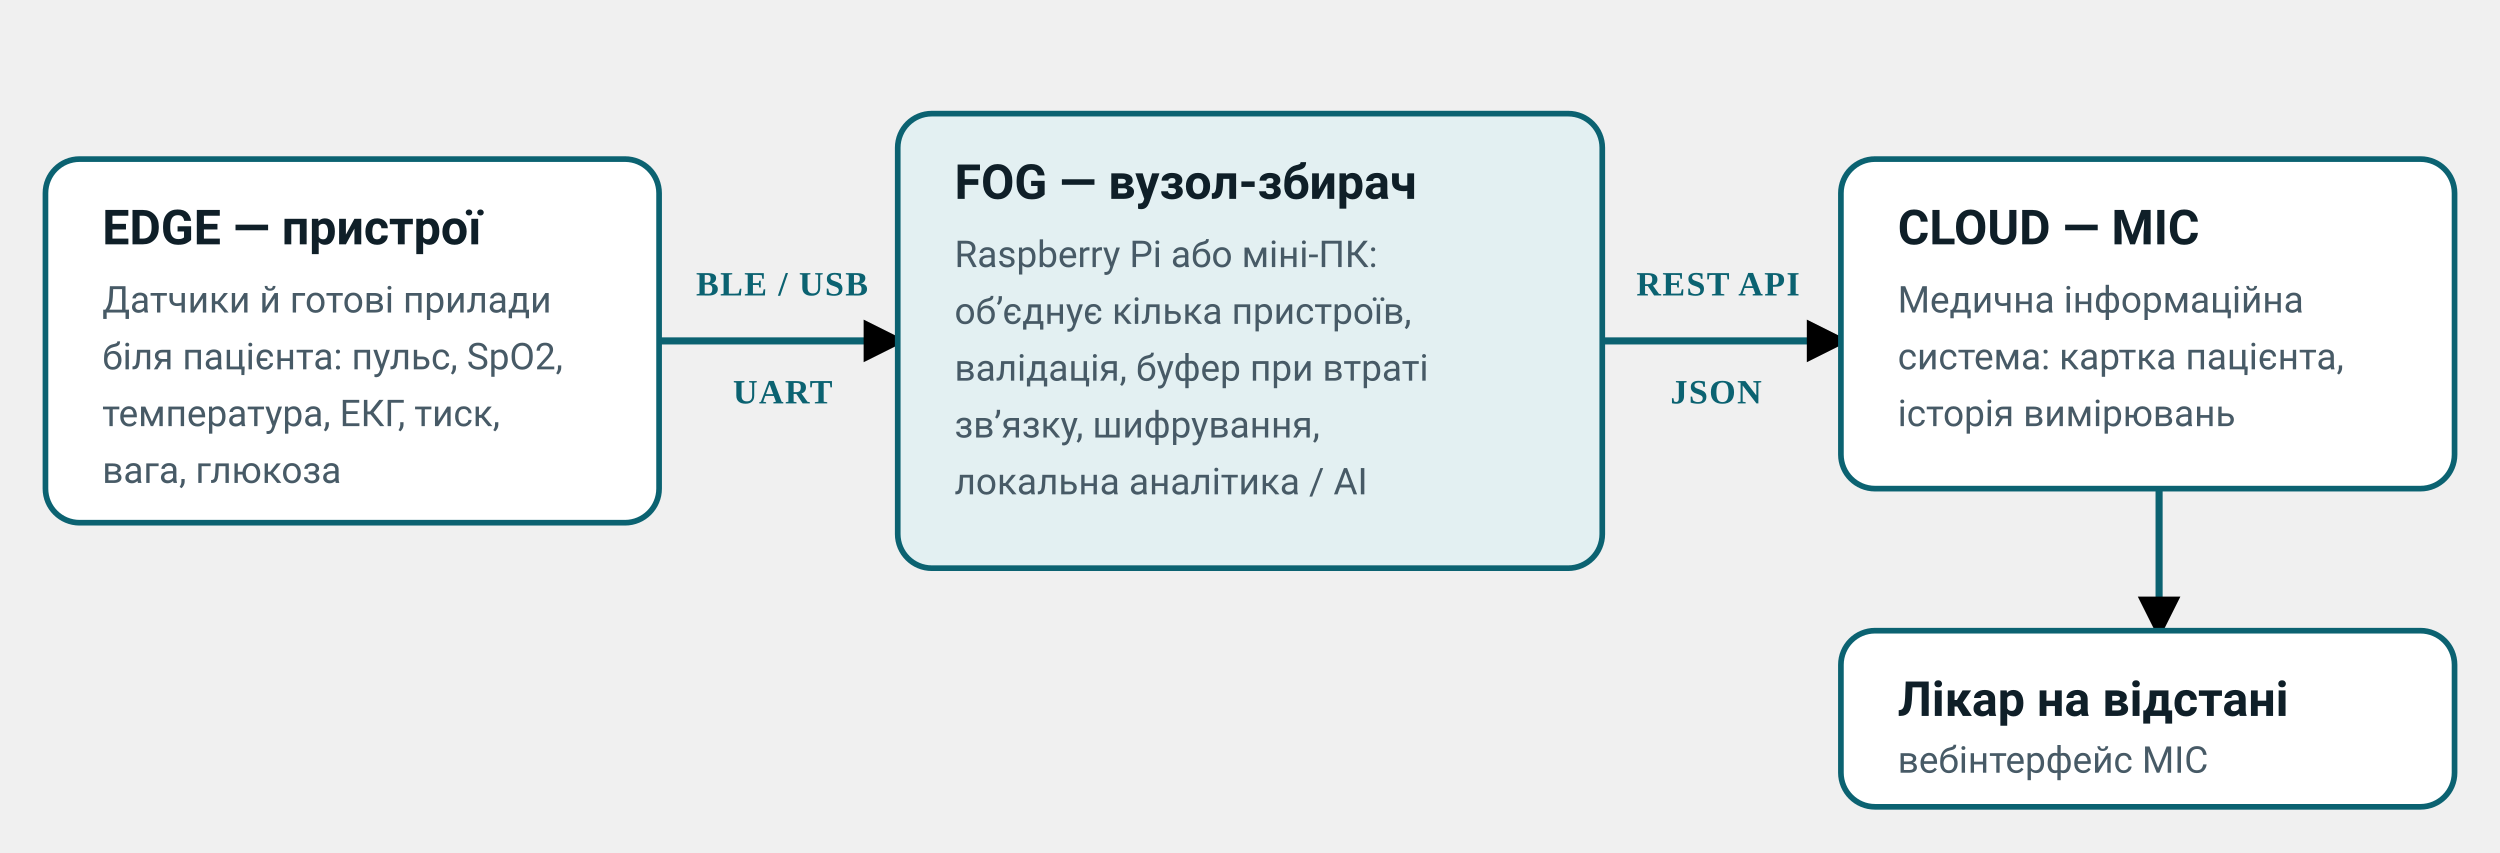
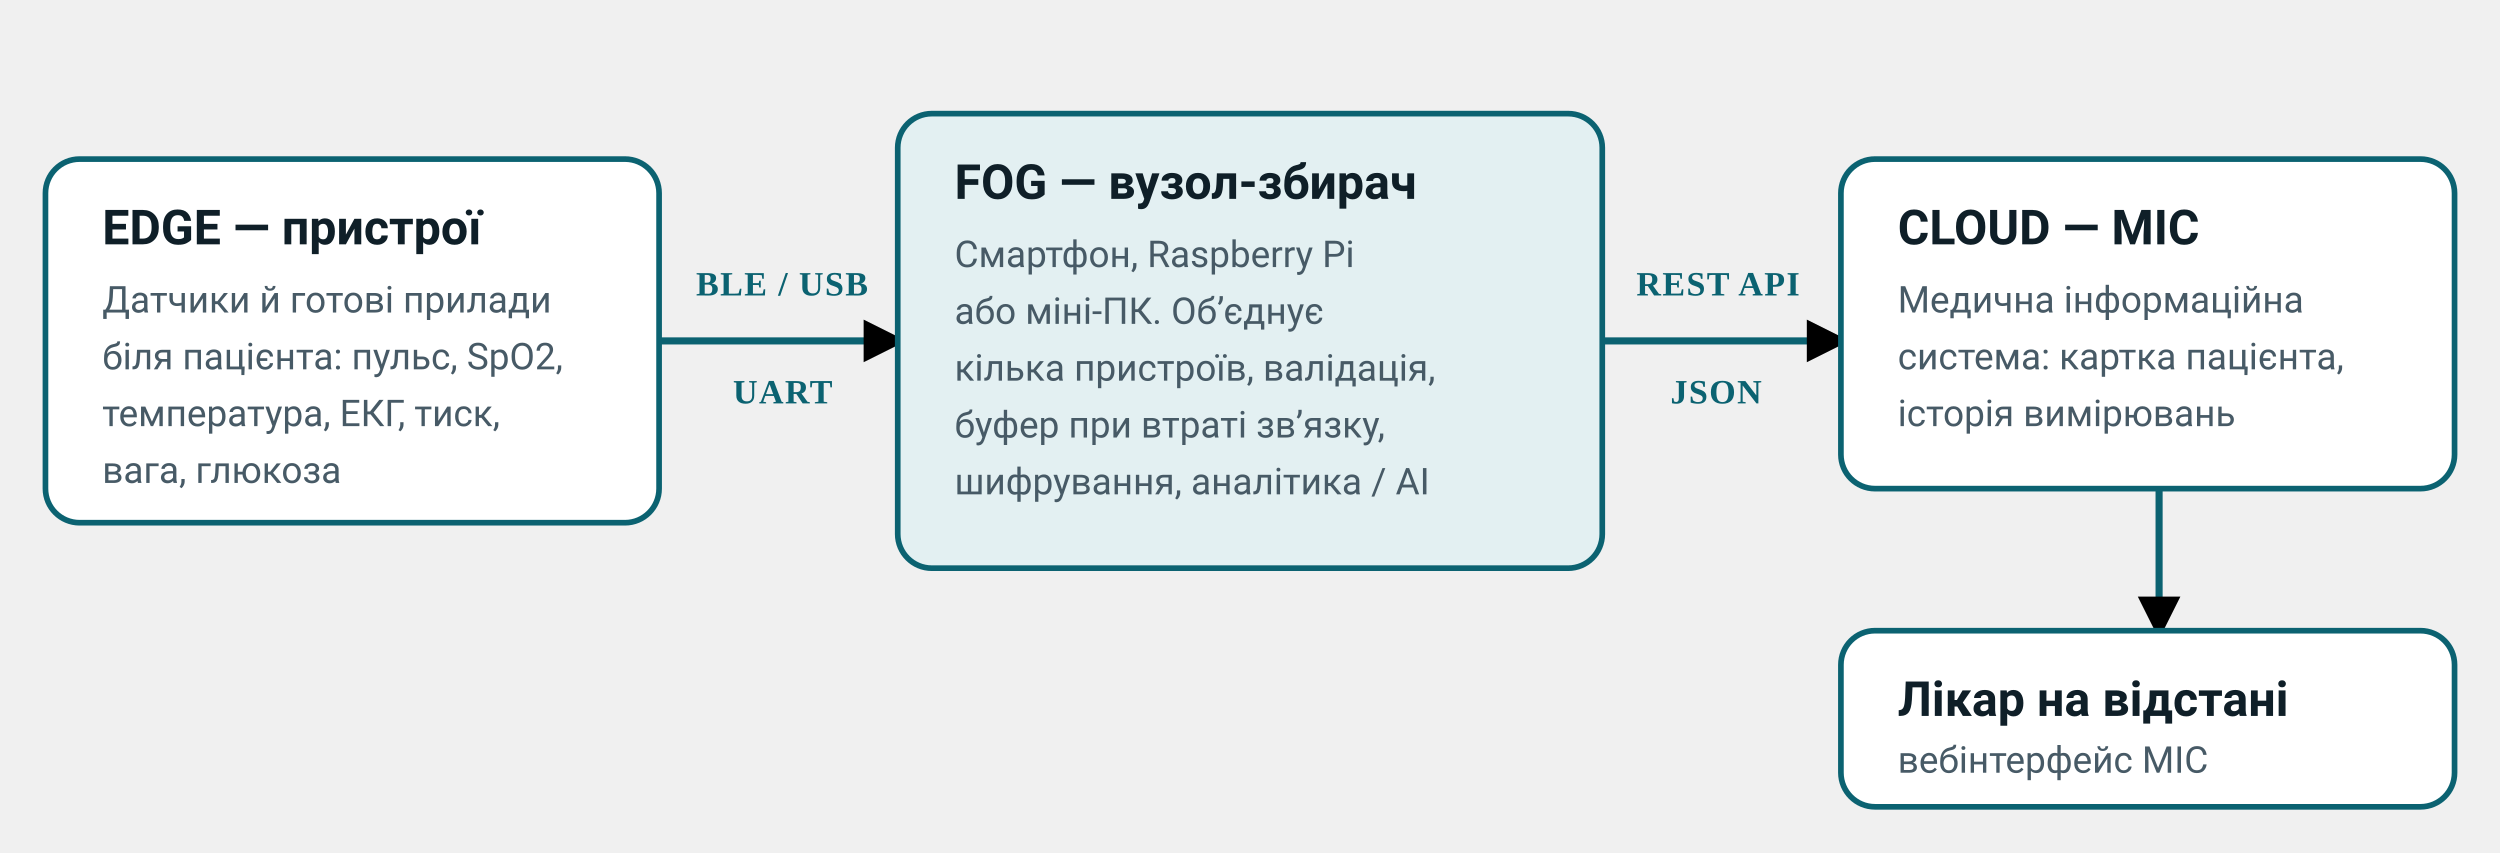
<svg xmlns="http://www.w3.org/2000/svg" viewBox="0 0 880 300" width="880" height="300" role="img" aria-labelledby="archTitle archDesc">
  <style>
    .box { fill: #ffffff; stroke: #0b6271; stroke-width: 2; }
    .box-accent { fill: #e3f0f2; stroke: #0b6271; stroke-width: 2; }
    .t { font-family: system-ui, "Segoe UI", Roboto, Arial, sans-serif; fill: #0f1f28; }
    .h { font-size: 17px; font-weight: 650; }
    .s { font-size: 13px; fill: #475a66; }
    .lbl { font-size: 12px; fill: #0b6271; font-weight: 650; letter-spacing: .04em; }
    .arrow { stroke: #0b6271; stroke-width: 2.5; fill: none; }
    @media (prefers-color-scheme: dark) {
      .box { fill: #141f26; stroke: #5ecfc4; }
      .box-accent { fill: #15292e; stroke: #5ecfc4; }
      .t { fill: #e9f1f4; }
      .s { fill: #a7bcc6; }
      .lbl { fill: #8ae0d7; }
      .arrow { stroke: #5ecfc4; }
    }
  </style>
  <defs>
    <marker id="headUa" viewBox="0 0 10 10" refX="8" refY="5" markerWidth="6" markerHeight="6" orient="auto-start-reverse">
      <path d="M0 0 L10 5 L0 10 z" fill="currentColor" />
    </marker>
  </defs>
  <g class="arrow" color="#0b6271">
    <line x1="232" y1="120" x2="316" y2="120" marker-end="url(#headUa)" />
    <line x1="564" y1="120" x2="648" y2="120" marker-end="url(#headUa)" />
    <line x1="760" y1="172" x2="760" y2="222" marker-end="url(#headUa)" />
  </g>
  <rect class="box" x="16" y="56" width="216" height="128" rx="12" />
  <text class="t h" x="36" y="86">EDGE — пристрої</text>
  <text class="t s" x="36" y="110">Датчики й готові прилади</text>
  <text class="t s" x="36" y="130">біля пацієнта: пульс, SpO2,</text>
  <text class="t s" x="36" y="150">температура, ЕКГ, тиск,</text>
  <text class="t s" x="36" y="170">вага, глюкоза</text>
  <rect class="box-accent" x="316" y="40" width="248" height="160" rx="12" />
  <text class="t h" x="336" y="70">FOG — вузол-збирач</text>
-   <text class="t s" x="336" y="94">Raspberry Pi або міні-ПК:</text>
-   <text class="t s" x="336" y="114">об’єднує кілька пристроїв,</text>
-   <text class="t s" x="336" y="134">валідація, буфер при втраті</text>
-   <text class="t s" x="336" y="154">зв’язку, шифрування,</text>
-   <text class="t s" x="336" y="174">локальна аналітика / AI</text>
+   <text class="t s" x="336" y="94">Смартфон, Raspberry Pi</text>
+   <text class="t s" x="336" y="114">або міні-ПК. Об’єднує</text>
+   <text class="t s" x="336" y="134">кілька пристроїв, валідація,</text>
+   <text class="t s" x="336" y="154">буфер при втраті зв’язку,</text>
+   <text class="t s" x="336" y="174">шифрування, аналітика / AI</text>
  <rect class="box" x="648" y="56" width="216" height="116" rx="12" />
  <text class="t h" x="668" y="86">CLOUD — МІС</text>
  <text class="t s" x="668" y="110">Медична інформаційна</text>
  <text class="t s" x="668" y="130">система: картка пацієнта,</text>
  <text class="t s" x="668" y="150">історія вимірювань</text>
  <rect class="box" x="648" y="222" width="216" height="62" rx="12" />
  <text class="t h" x="668" y="252">Лікар на відстані</text>
  <text class="t s" x="668" y="272">вебінтерфейс МІС</text>
  <text class="lbl" x="245" y="104">BLE / USB</text>
  <text class="lbl" x="258" y="142">UART</text>
  <text class="lbl" x="576" y="104">REST API</text>
  <text class="lbl" x="588" y="142">JSON</text>
</svg>
